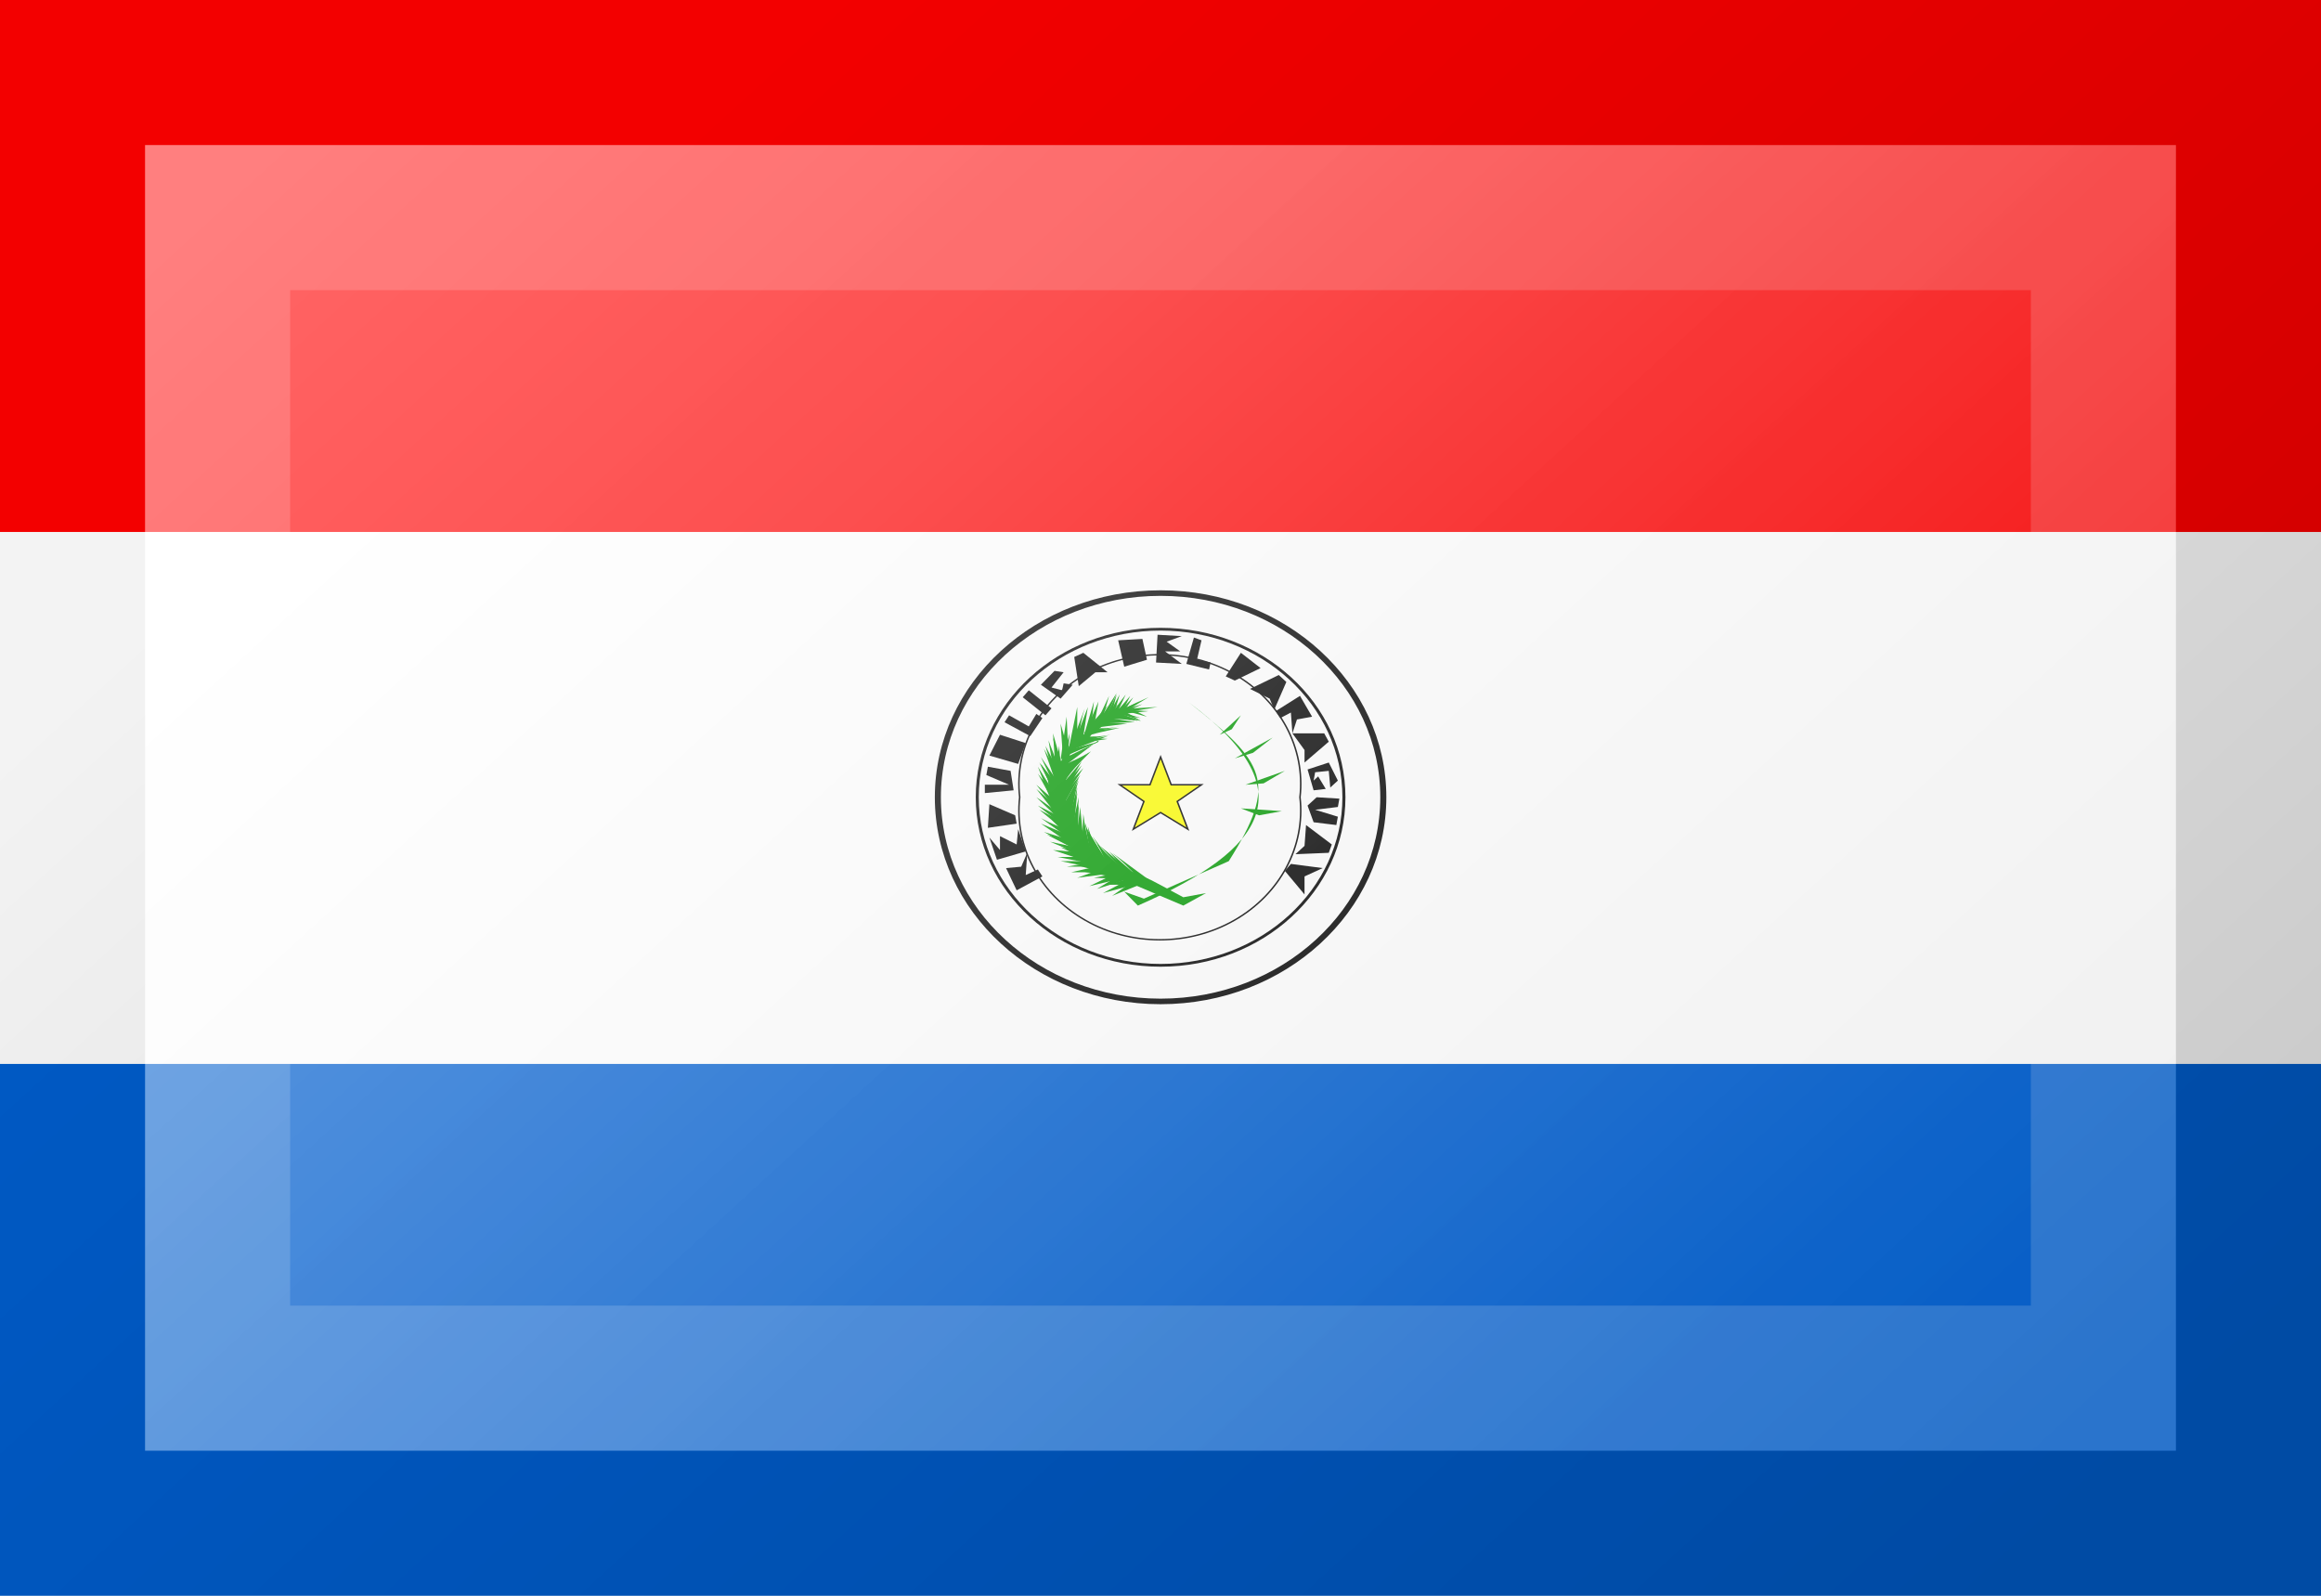
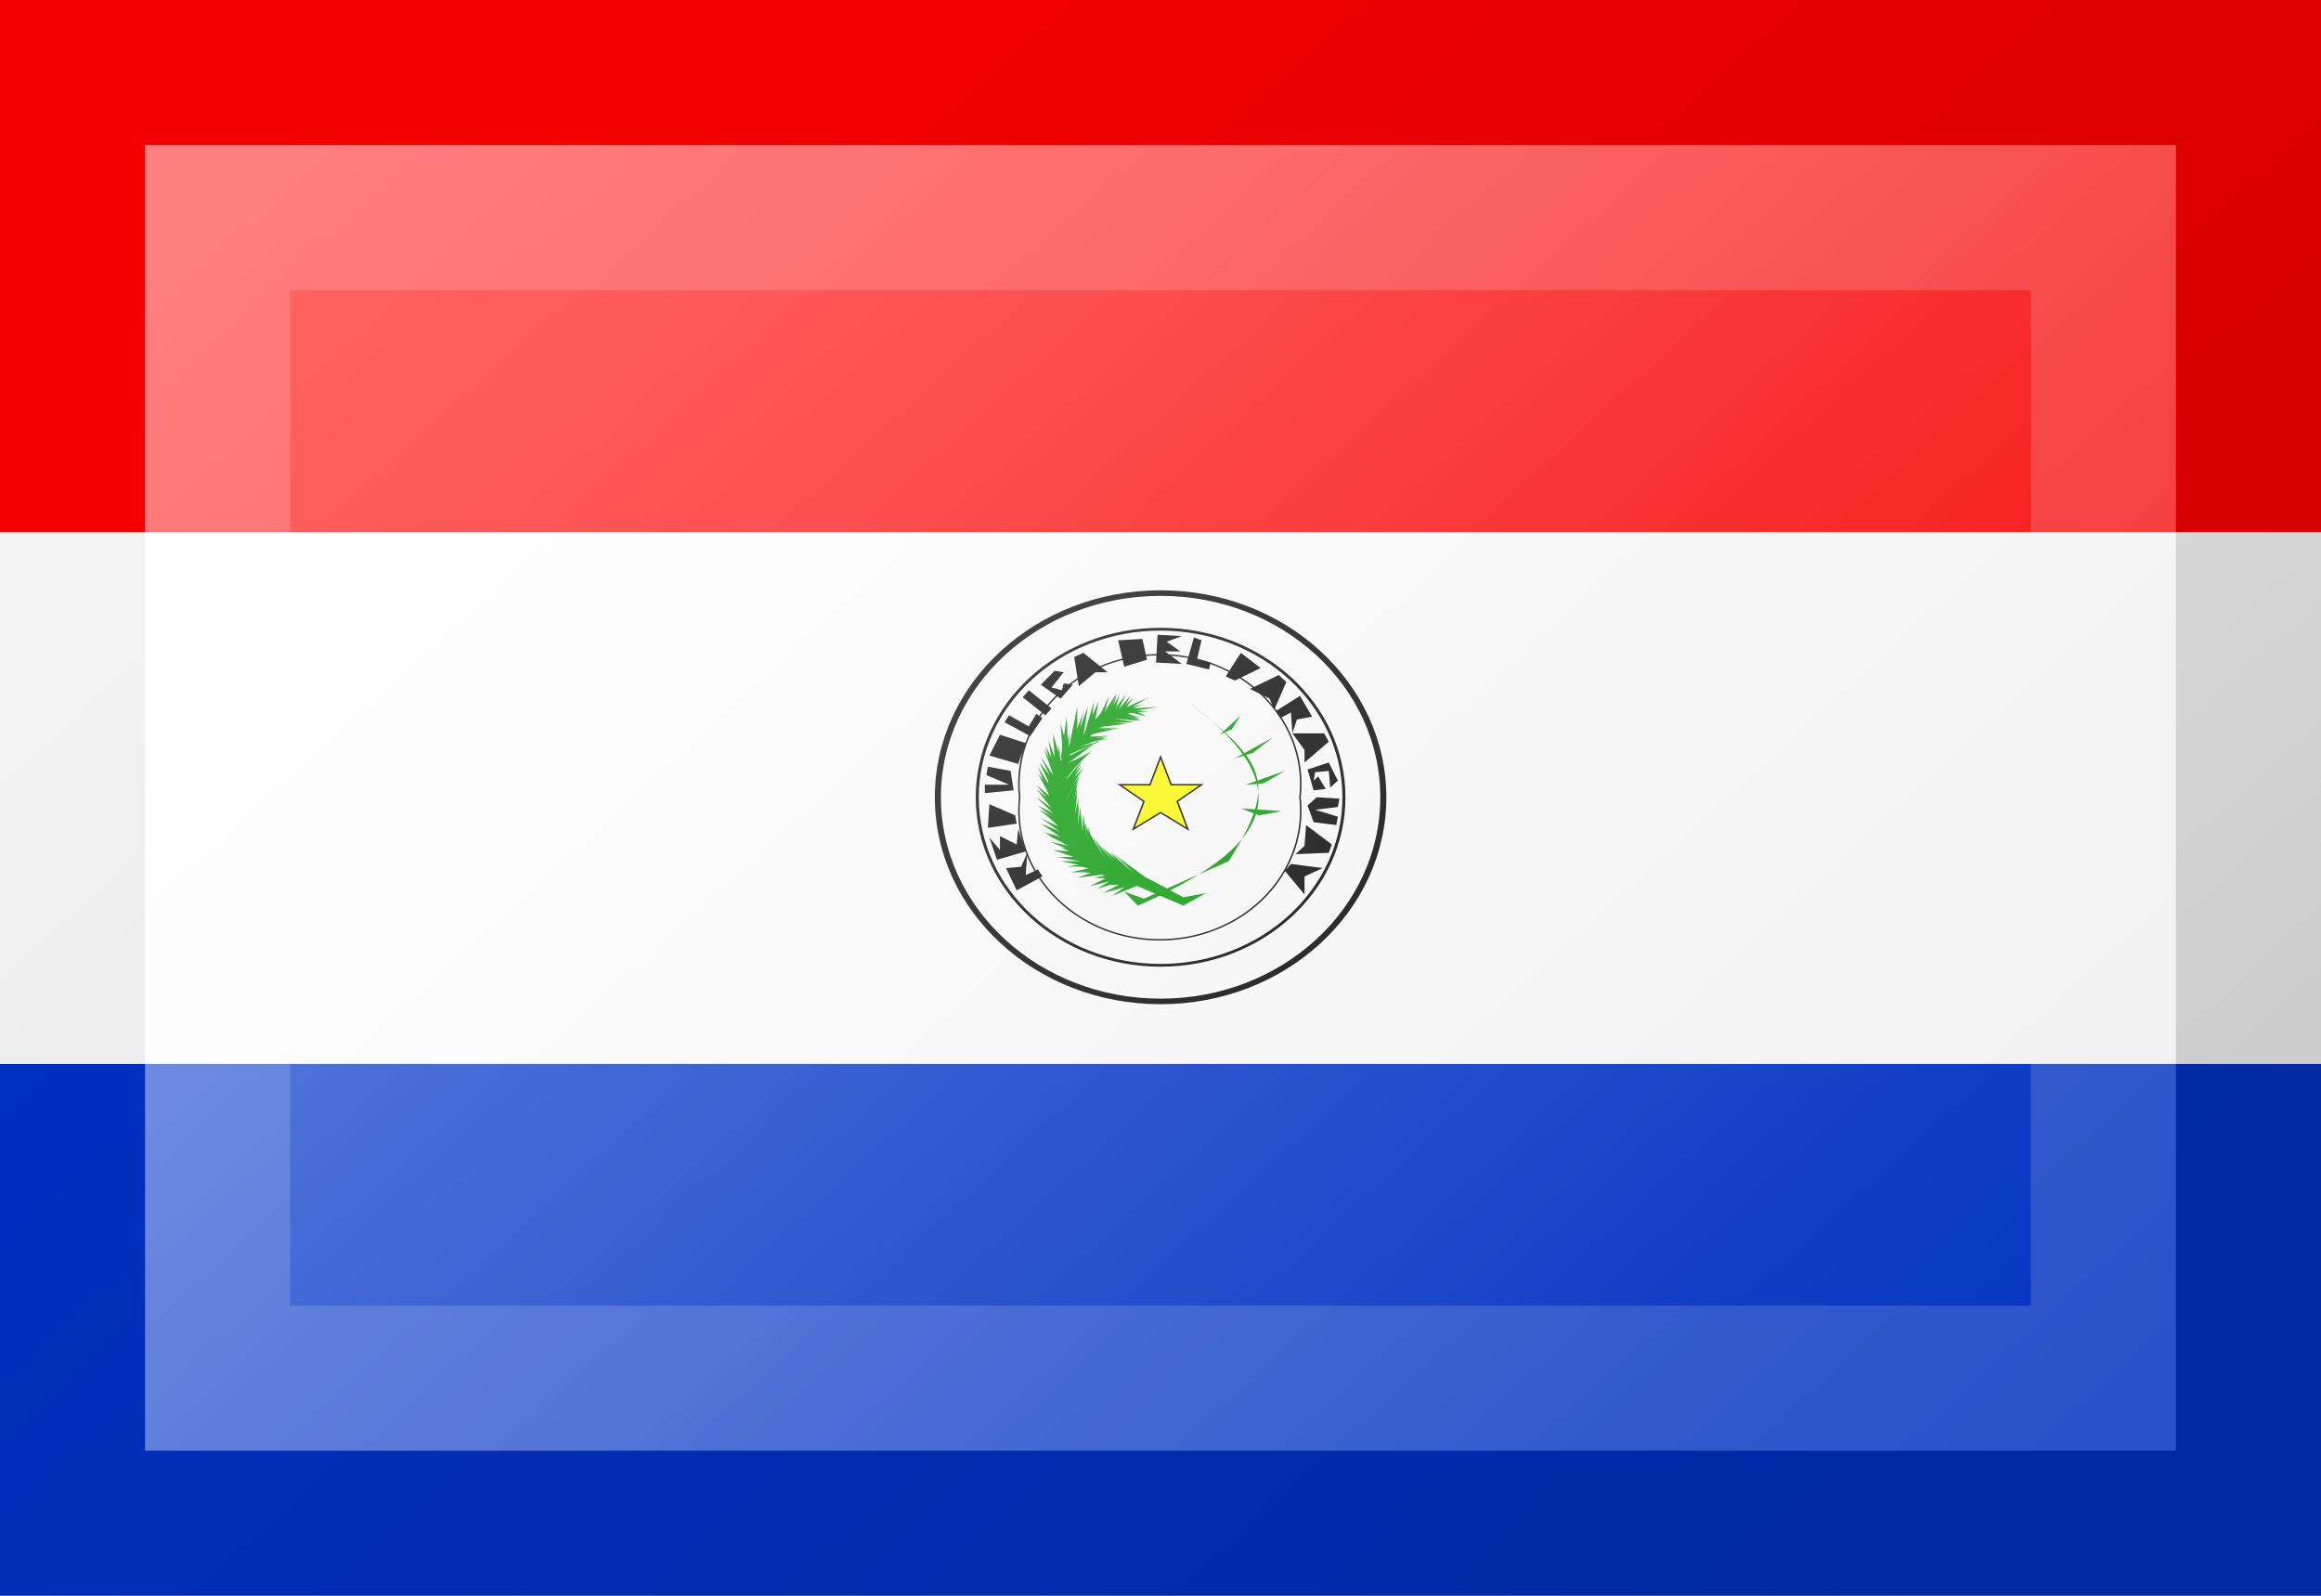
<svg xmlns="http://www.w3.org/2000/svg" width="16" height="11" viewBox="0 0 16 11">
  <defs>
    <linearGradient id="fpy-gloss" gradientUnits="userSpaceOnUse" x1="1.352" y1="1.476" x2="11.384" y2="12.430">
      <stop offset="0.000" stop-color="#fff" stop-opacity="0.400" />
      <stop offset="0.308" stop-color="#fff" stop-opacity="0.314" />
      <stop offset="0.856" stop-color="#fff" stop-opacity="0.061" />
      <stop offset="1.000" stop-color="#fff" stop-opacity="0.021" />
    </linearGradient>
    <linearGradient id="fpy-shade" gradientUnits="userSpaceOnUse" x1="2.739" y1="2.991" x2="11.482" y2="12.537">
      <stop offset="0.000" stop-color="#000" stop-opacity="0.000" />
      <stop offset="1.000" stop-color="#000" stop-opacity="0.060" />
    </linearGradient>
    <linearGradient id="fpy-edge" gradientUnits="userSpaceOnUse" x1="2.625" y1="2.866" x2="11.802" y2="12.886">
      <stop offset="0.000" stop-color="#000" stop-opacity="0.048" />
      <stop offset="0.295" stop-color="#000" stop-opacity="0.094" />
      <stop offset="1.000" stop-color="#000" stop-opacity="0.217" />
    </linearGradient>
    <clipPath id="fpy-clip">
      <rect width="16" height="11" />
    </clipPath>
  </defs>
  <g clip-path="url(#fpy-clip)">
    <g transform="scale(1.04447 0.95743)">
-       <path fill="#005fd1" d="M0 7.65h15.32v3.84H0z" />
+       <path fill="#03c" d="M0 7.65h15.32v3.84H0z" />
      <path fill="#fff" d="M0 3.83h15.32v3.83H0z" />
      <path fill="red" d="M0 0h15.32v3.83H0z" />
      <g fill="none" stroke="#000">
        <path stroke-width=".04" d="M6.19 5.74a1.47 1.47 0 1 0 2.94 0 1.47 1.47 0 1 0-2.94 0z" />
        <path stroke-width=".02" d="M6.45 5.74a1.21 1.21 0 1 0 2.42 0 1.21 1.21 0 1 0-2.42 0z" />
        <path stroke-width=".01" d="M6.73 5.74a.93.93 0 1 0 1.85 0 .93.93 0 1 0-1.85 0z" />
      </g>
      <path d="M6.88 6.31L6.71 6.41L6.64 6.25L6.74 6.24L6.78 6.14L6.77 6.3L6.85 6.26L6.88 6.31zM6.58 6.19L6.53 6.03L6.6 6.12L6.6 6.02L6.71 6.08L6.72 5.97L6.77 6.13L6.58 6.19zM6.52 5.96L6.53 5.79L6.7 5.87L6.71 5.93L6.52 5.96zM6.51 5.58L6.52 5.52L6.67 5.55L6.69 5.69L6.5 5.71L6.5 5.65L6.66 5.65L6.51 5.58zM6.53 5.44L6.6 5.29L6.77 5.35L6.72 5.5L6.53 5.44zM6.63 5.2L6.66 5.15L6.79 5.23L6.84 5.14L6.88 5.17L6.8 5.3L6.63 5.2zM6.75 5.02L6.79 4.97L6.94 5.1L6.9 5.15L6.75 5.02zM7.02 4.92L7.08 4.93L7 5.03L6.87 4.93L6.96 4.83L7.02 4.84L6.94 4.95L7.01 4.97L7.02 4.92zM7.23 4.84L7.12 4.94L7.09 4.73L7.15 4.7L7.31 4.84L7.23 4.84zM7.38 4.61L7.54 4.6L7.57 4.75L7.42 4.8L7.38 4.61zM7.64 4.57L7.8 4.58L7.7 4.62L7.79 4.69L7.69 4.69L7.8 4.78L7.63 4.77L7.64 4.57zM7.88 4.59L7.93 4.61L7.9 4.75L7.99 4.77L7.98 4.82L7.83 4.78L7.88 4.59zM8.19 4.7L8.32 4.81L8.15 4.9L8.09 4.87L8.19 4.7zM8.38 5.03L8.25 4.96L8.44 4.86L8.49 4.91L8.41 5.11L8.38 5.03zM8.42 5.12L8.58 5.01L8.66 5.16L8.56 5.18L8.53 5.28L8.52 5.13L8.45 5.17L8.42 5.12zM8.61 5.4L8.53 5.28L8.74 5.28L8.77 5.34L8.61 5.49L8.61 5.4zM8.7 5.59L8.75 5.68L8.67 5.69L8.63 5.54L8.77 5.49L8.83 5.62L8.78 5.67L8.77 5.55L8.68 5.56L8.67 5.62L8.7 5.59zM8.83 5.88L8.82 5.94L8.67 5.92L8.63 5.8L8.69 5.74L8.84 5.75L8.83 5.81L8.68 5.83L8.83 5.88zM8.61 6.09L8.62 5.94L8.79 6.08L8.77 6.14L8.55 6.15L8.61 6.09zM8.73 6.25L8.61 6.31L8.61 6.44L8.48 6.27L8.52 6.22L8.73 6.25z" />
      <g fill="#090">
        <path d="M7.85 5.06C8.35 5.49 8.44 5.63 8.11 6.2L7.55 6.47L7.42 6.42L7.51 6.52C8.37 6.11 8.61 5.68 7.85 5.06z" />
        <path d="M8.13 5.25L8.05 5.29L8.19 5.15L8.13 5.25z" />
        <path d="M8.27 5.42L8.15 5.46L8.4 5.31L8.27 5.42z" />
        <path d="M8.34 5.64L8.22 5.65L8.48 5.55L8.34 5.64z" />
        <path d="M8.31 5.87L8.19 5.82L8.46 5.84L8.31 5.87z" />
        <path d="M7.27 6.27L7.81 6.52L7.96 6.43L7.81 6.46C7.48 6.27 7.65 6.35 7.29 6.23L7.27 6.27zM7.4 5.16L7.54 5.08L7.4 5.16z" />
        <path d="m7.53 5.19-.19-.03.12-.15-.06.13z" />
        <path d="m7.37 5.17.13-.1-.14.06-.02.04z" />
        <path d="m7.51 5.19-.19-.03.11-.16-.06.14z" />
        <path d="m7.36 5.17.14-.06-.16.03-.02.02z" />
        <path d="M7.49 5.19q-.1-.02-.19-.01L7.39 5l-.04.15z" />
        <path d="M7.49 5.2h-.21l.09-.2-.04.17z" />
        <path d="m7.32 5.2.12-.11-.15.08-.01.03z" />
        <path d="m7.47 5.2-.23.01.13-.22-.07.18z" />
        <path d="m7.28 5.21.15-.13-.17.09-.02.04z" />
        <path d="m7.44 5.21-.22.03.1-.23-.05.19z" />
        <path d="m7.26 5.24.12-.17-.15.14-.01.04z" />
        <path d="m7.24 5.26.15-.14-.18.1-.01.04z" />
        <path d="m7.39 5.23-.23.05.09-.23-.03.19q.08.01.17-.01" />
        <path d="m7.21 5.27.1-.19-.13.16-.01.04z" />
        <path d="M7.39 5.24c-.07.02-.18.04-.24.07l.07-.26-.02.21z" />
        <path d="m7.19 5.31.12-.19-.15.15-.01.05z" />
        <path d="m7.33 5.29-.24.06.09-.26-.03.21q.09.01.18-.01" />
        <path d="m7.14 5.35.16-.16-.18.12-.02.04z" />
        <path d="m7.31 5.32-.24.04.09-.26q-.03.1-.04.21z" />
        <path d="m7.31 5.3-.26.11.06-.32v.25z" />
        <path d="M7.25 5.34c-.07.04-.19.08-.25.13l.04-.31.01.24z" />
        <path d="M7.25 5.33L7.02 5.52L7 5.21L7.06 5.44L7.25 5.34" />
        <path d="m7.04 5.51.07-.25-.11.23v.05z" />
        <path d="m7.04 5.54.02-.26-.07.26.02.04z" />
        <path d="m7.2 5.41-.23.19-.02-.32.06.23q.1-.04.19-.1" />
        <path d="m7.2 5.41-.2.22-.05-.32.07.23z" />
        <path d="m7.17 5.43-.2.22-.05-.32.08.23z" />
        <path d="m7.16 5.44-.18.24-.08-.31.1.21z" />
        <path d="m7.01 5.64-.02-.27-.03.27.02.04z" />
        <path d="M7.15 5.45q-.1.12-.16.25l-.1-.31.11.22z" />
        <path d="m7.03 5.66.03-.27-.08.26.01.05z" />
        <path d="M7.14 5.48L7 5.75L6.87 5.45L7 5.66L7.14 5.48" />
        <path d="m7.02 5.69-.08-.26.03.27.03.04z" />
        <path d="M7.14 5.51L6.99 5.78L6.86 5.49L7 5.68L7.14 5.51" />
        <path d="m7.02 5.73-.03-.27-.02.27.03.05z" />
        <path d="m7.15 5.53-.16.27-.12-.3.13.2z" />
        <path d="m7.02 5.76-.05-.27v.27L7 5.8z" />
        <path d="M7.13 5.57q-.1.12-.17.26l-.11-.31.12.21z" />
        <path d="m7 5.79.02-.28-.07.26.01.05z" />
        <path d="m7.13 5.58-.14.27-.14-.28.14.19z" />
        <path d="m6.99 5.81-.08-.25.03.26.03.04z" />
        <path d="m7.12 5.6-.1.3-.18-.25.17.16z" />
        <path d="m7.06 5.83-.09-.25.04.27.04.03z" />
        <path d="m7.12 5.62-.1.31-.18-.25.17.16z" />
        <path d="m7.06 5.87-.11-.23.06.26.04.03z" />
        <path d="m7.11 5.65-.06.31-.21-.22c.06.04.13.11.19.13z" />
        <path d="m7.07 5.91-.06-.26.01.27.03.04z" />
        <path d="M7.11 5.67 7.08 6l-.23-.2.2.11z" />
        <path d="m7.07 5.93-.16-.19.12.23.05.01z" />
        <path d="M7.11 5.71L7.08 6.03L6.86 5.83L7.05 5.94L7.11 5.71" />
        <path d="m7.12 5.74-.02.33-.23-.18q.1.06.2.09z" />
        <path d="m7.11 6.01-.16-.2.12.24.04.02z" />
        <path d="M7.12 5.79L7.11 6.11L6.87 5.93L7.07 6.02L7.12 5.79z" />
        <path d="m7.12 6.05-.11-.24.06.26.04.03z" />
        <path d="m7.13 5.81.01.33-.25-.15.21.07z" />
        <path d="m7.14 6.04-.2-.14.17.19h.05z" />
        <path d="m7.13 5.82.03.33-.25-.14.21.06z" />
        <path d="M7.16 6.09 7 5.9l.12.23.05.01z" />
        <path d="m7.15 5.86.04.32-.26-.12.21.05z" />
        <path d="M7.2 6.12 7 5.98l.16.19h.05z" />
        <path d="M7.15 5.9L7.22 6.22L6.95 6.12L7.16 6.14L7.15 5.9z" />
        <path d="m7.22 6.15-.17-.2.13.23.04.02z" />
        <path d="M7.16 5.92L7.26 6.23L6.98 6.17L7.2 6.17L7.16 5.92" />
        <path d="M7.23 6.15 7 6.1l.21.11.05-.02z" />
        <path d="m7.18 5.95.09.31L7 6.2h.21z" />
        <path d="m7.26 6.17-.22-.1.2.16.05-.01z" />
        <path d="m7.17 5.96.15.28h-.28l.21-.04z" />
        <path d="m7.3 6.2-.23-.07.22.12.04-.01z" />
        <path d="m7.19 6 .16.28h-.28l.2-.05q-.03-.12-.08-.23" />
        <path d="m7.33 6.22-.22-.13.19.18h.05z" />
        <path d="m7.21 6.02.18.26-.28.04.2-.08q-.04-.12-.1-.22" />
        <path d="m7.34 6.24-.23-.01.23.07.04-.03zm.14-1.12.16-.03-.16.01-.03.01z" />
        <path d="m7.57 5.16-.17-.05.18-.09-.12.08z" />
        <path d="m7.41 5.14.17-.02-.16-.01-.04.02z" />
        <path d="m7.53 5.17-.18-.03.17-.09-.11.08z" />
        <path d="m7.4 5.14.14-.07-.16.05-.02.01h.04" />
        <path d="m7.53 5.19-.15-.06.1-.11-.06.1z" />
        <path d="m7.4 5.15.12-.05-.13.01-.01.03zm-.09 1.06h-.24l.24.06.04-.02z" />
        <path d="m7.35 6.23-.24-.06.23.12.05-.02z" />
        <path d="m7.39 6.24-.24-.01.24.07.04-.02z" />
        <path d="M7.24 6.08L7.46 6.31L7.19 6.38L7.38 6.28L7.24 6.08z" />
        <path d="m7.42 6.26-.24-.08.23.13.05-.01z" />
        <path d="m7.26 6.09.24.22-.26.09.18-.12z" />
        <path d="m7.44 6.27-.22.05.24.01.03-.03z" />
        <path d="m7.4 6.26-.24.02.24.04.04-.03z" />
        <path d="m7.44 6.27-.24-.04.23.1.05-.02z" />
        <path d="m7.48 6.28-.24.01.24.05.04-.02z" />
        <path d="m7.32 6.13.23.22-.27.08.19-.11z" />
        <path d="m7.51 6.29-.24-.06.23.12.05-.01z" />
        <path d="m7.34 6.14.25.2-.25.11.17-.13q-.08-.1-.17-.18" />
        <path d="m7.53 6.3-.22.07h.24l.03-.04-.05-.02z" />
      </g>
      <path fill="#ff0" stroke="#000" stroke-width=".01" d="m7.84 5.97-.18-.12-.18.12.07-.2-.16-.12h.2l.07-.2.07.2h.2l-.16.12z" />
    </g>
    <rect x="1" y="1" width="14" height="9" fill="url(#fpy-gloss)" />
    <path d="M1 1h14v9H1zM2 2v7h12V2z" fill="#fff" fill-opacity="0.164" fill-rule="evenodd" />
    <rect x="1" y="1" width="14" height="9" fill="url(#fpy-shade)" />
    <path d="M0 0h16v11H0zM1 1v9h14V1z" fill="url(#fpy-edge)" fill-rule="evenodd" />
  </g>
</svg>
